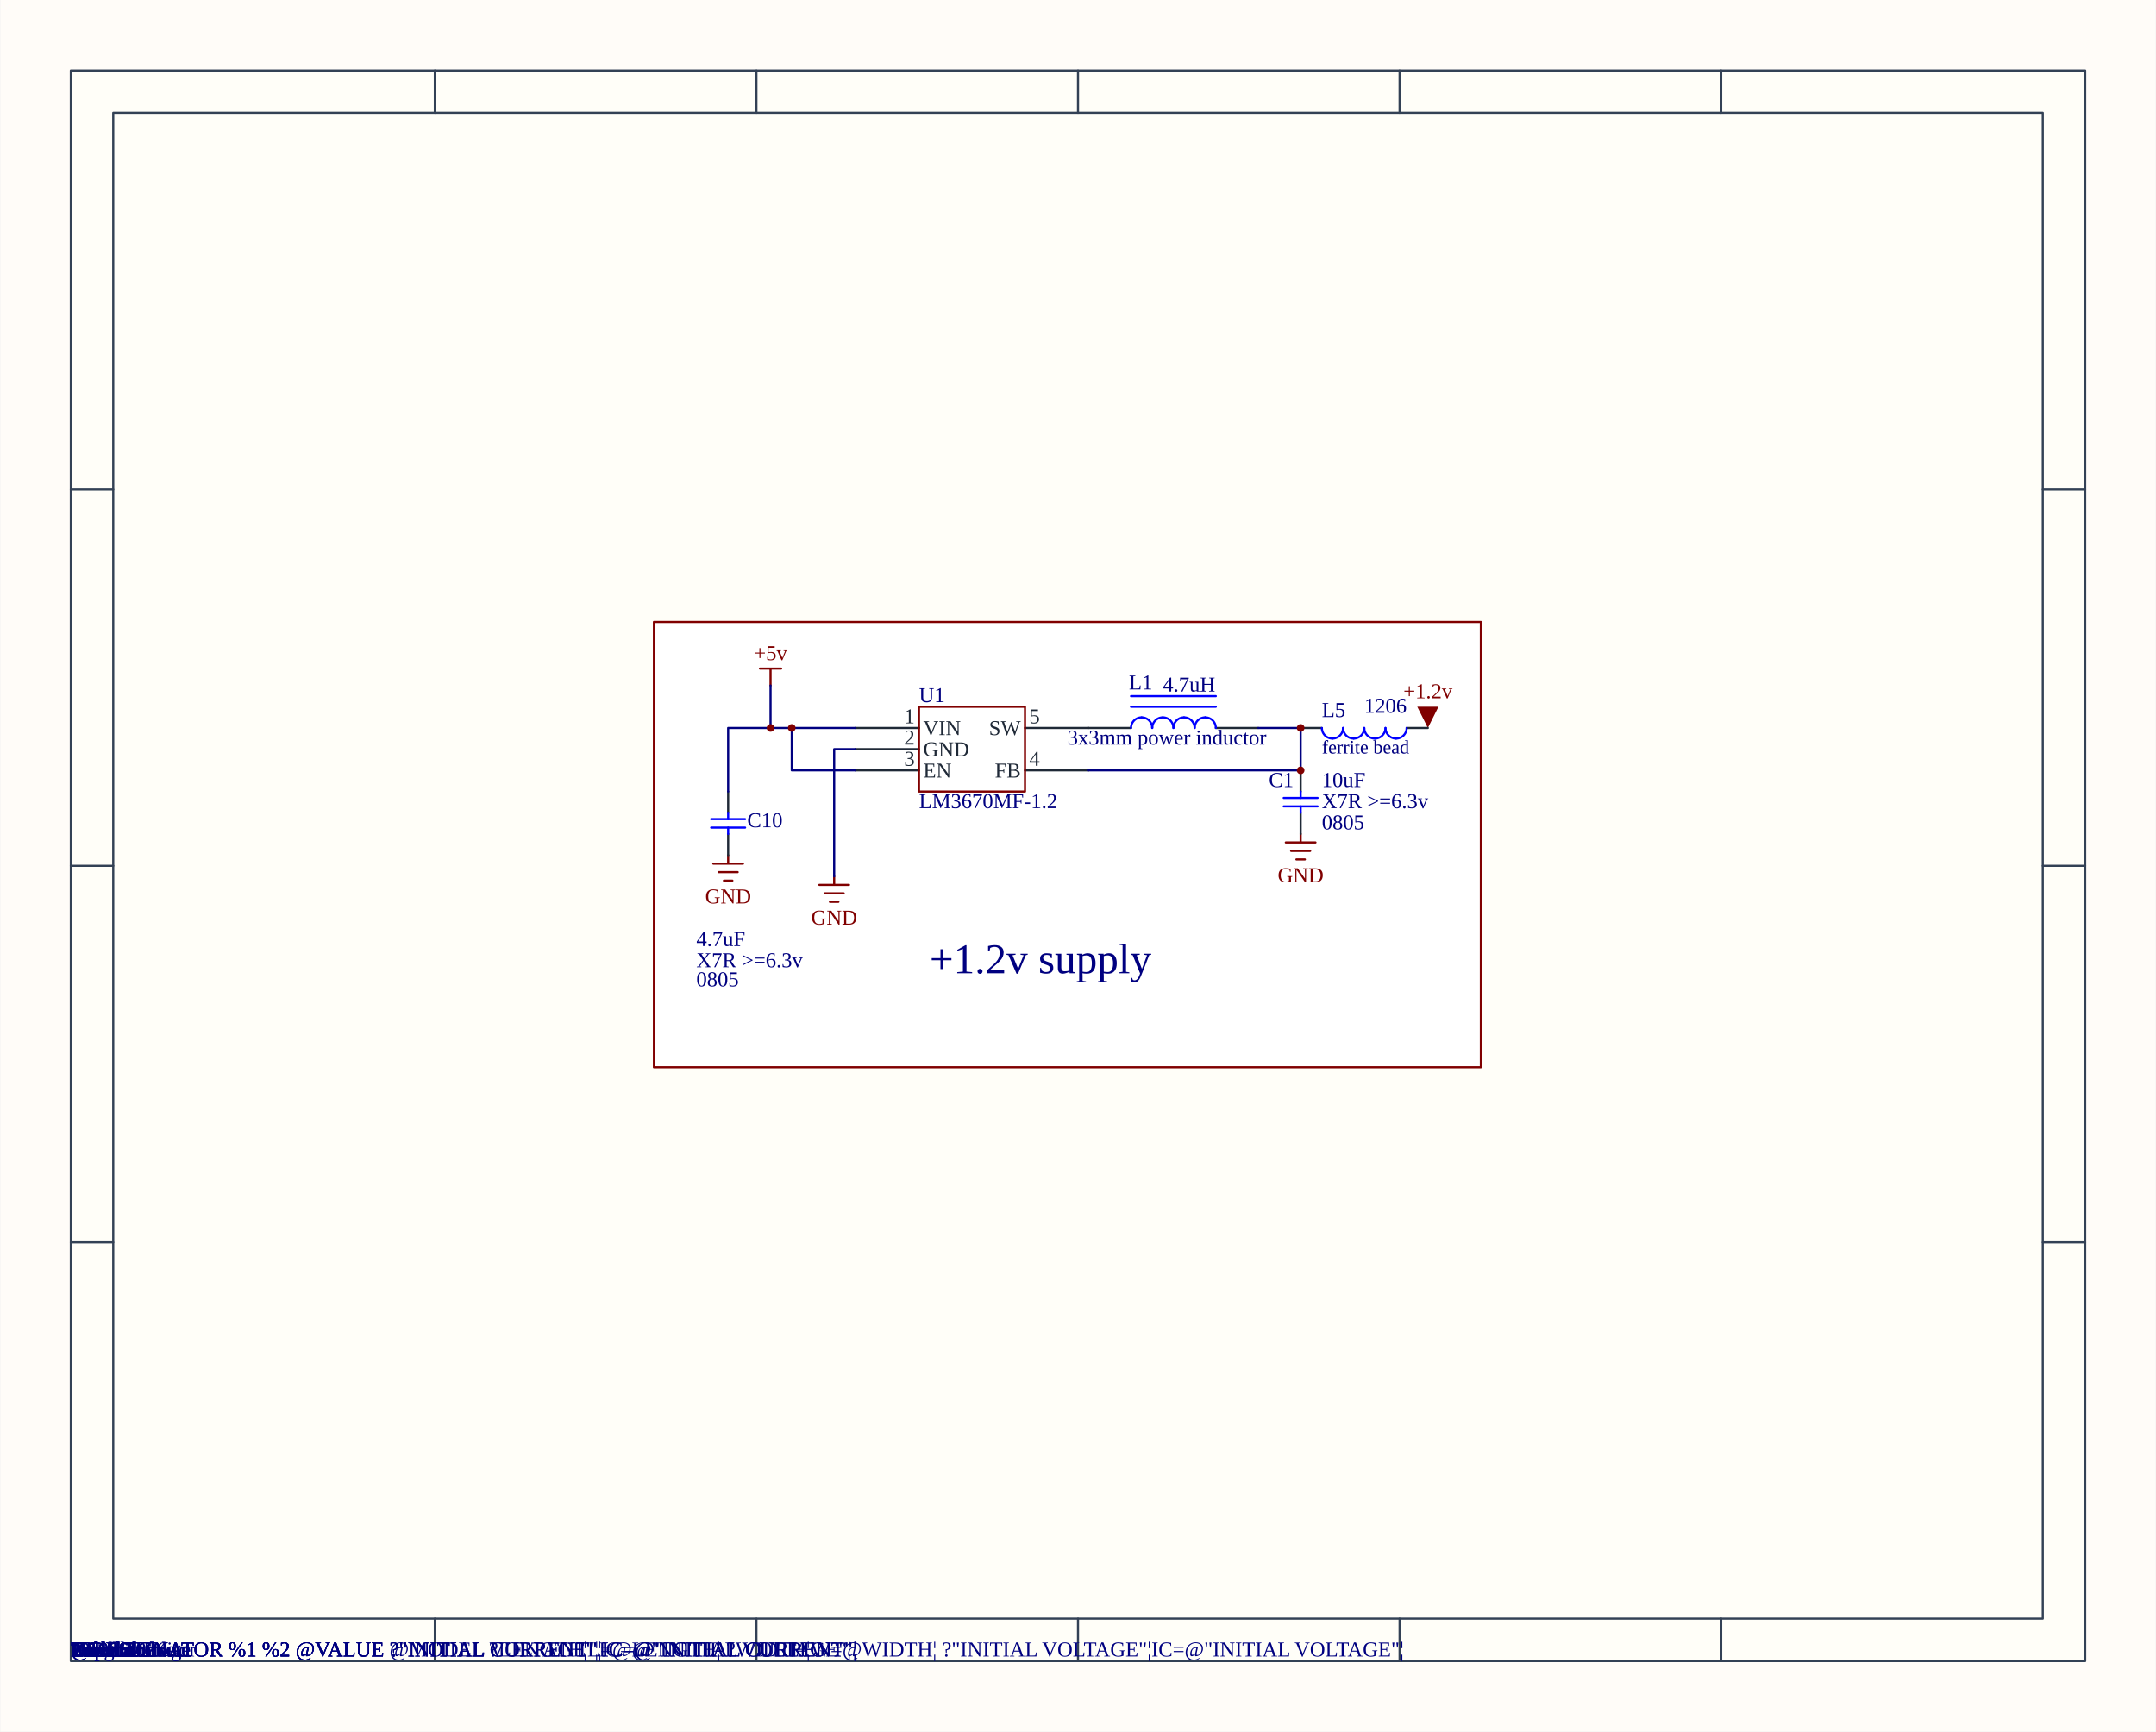
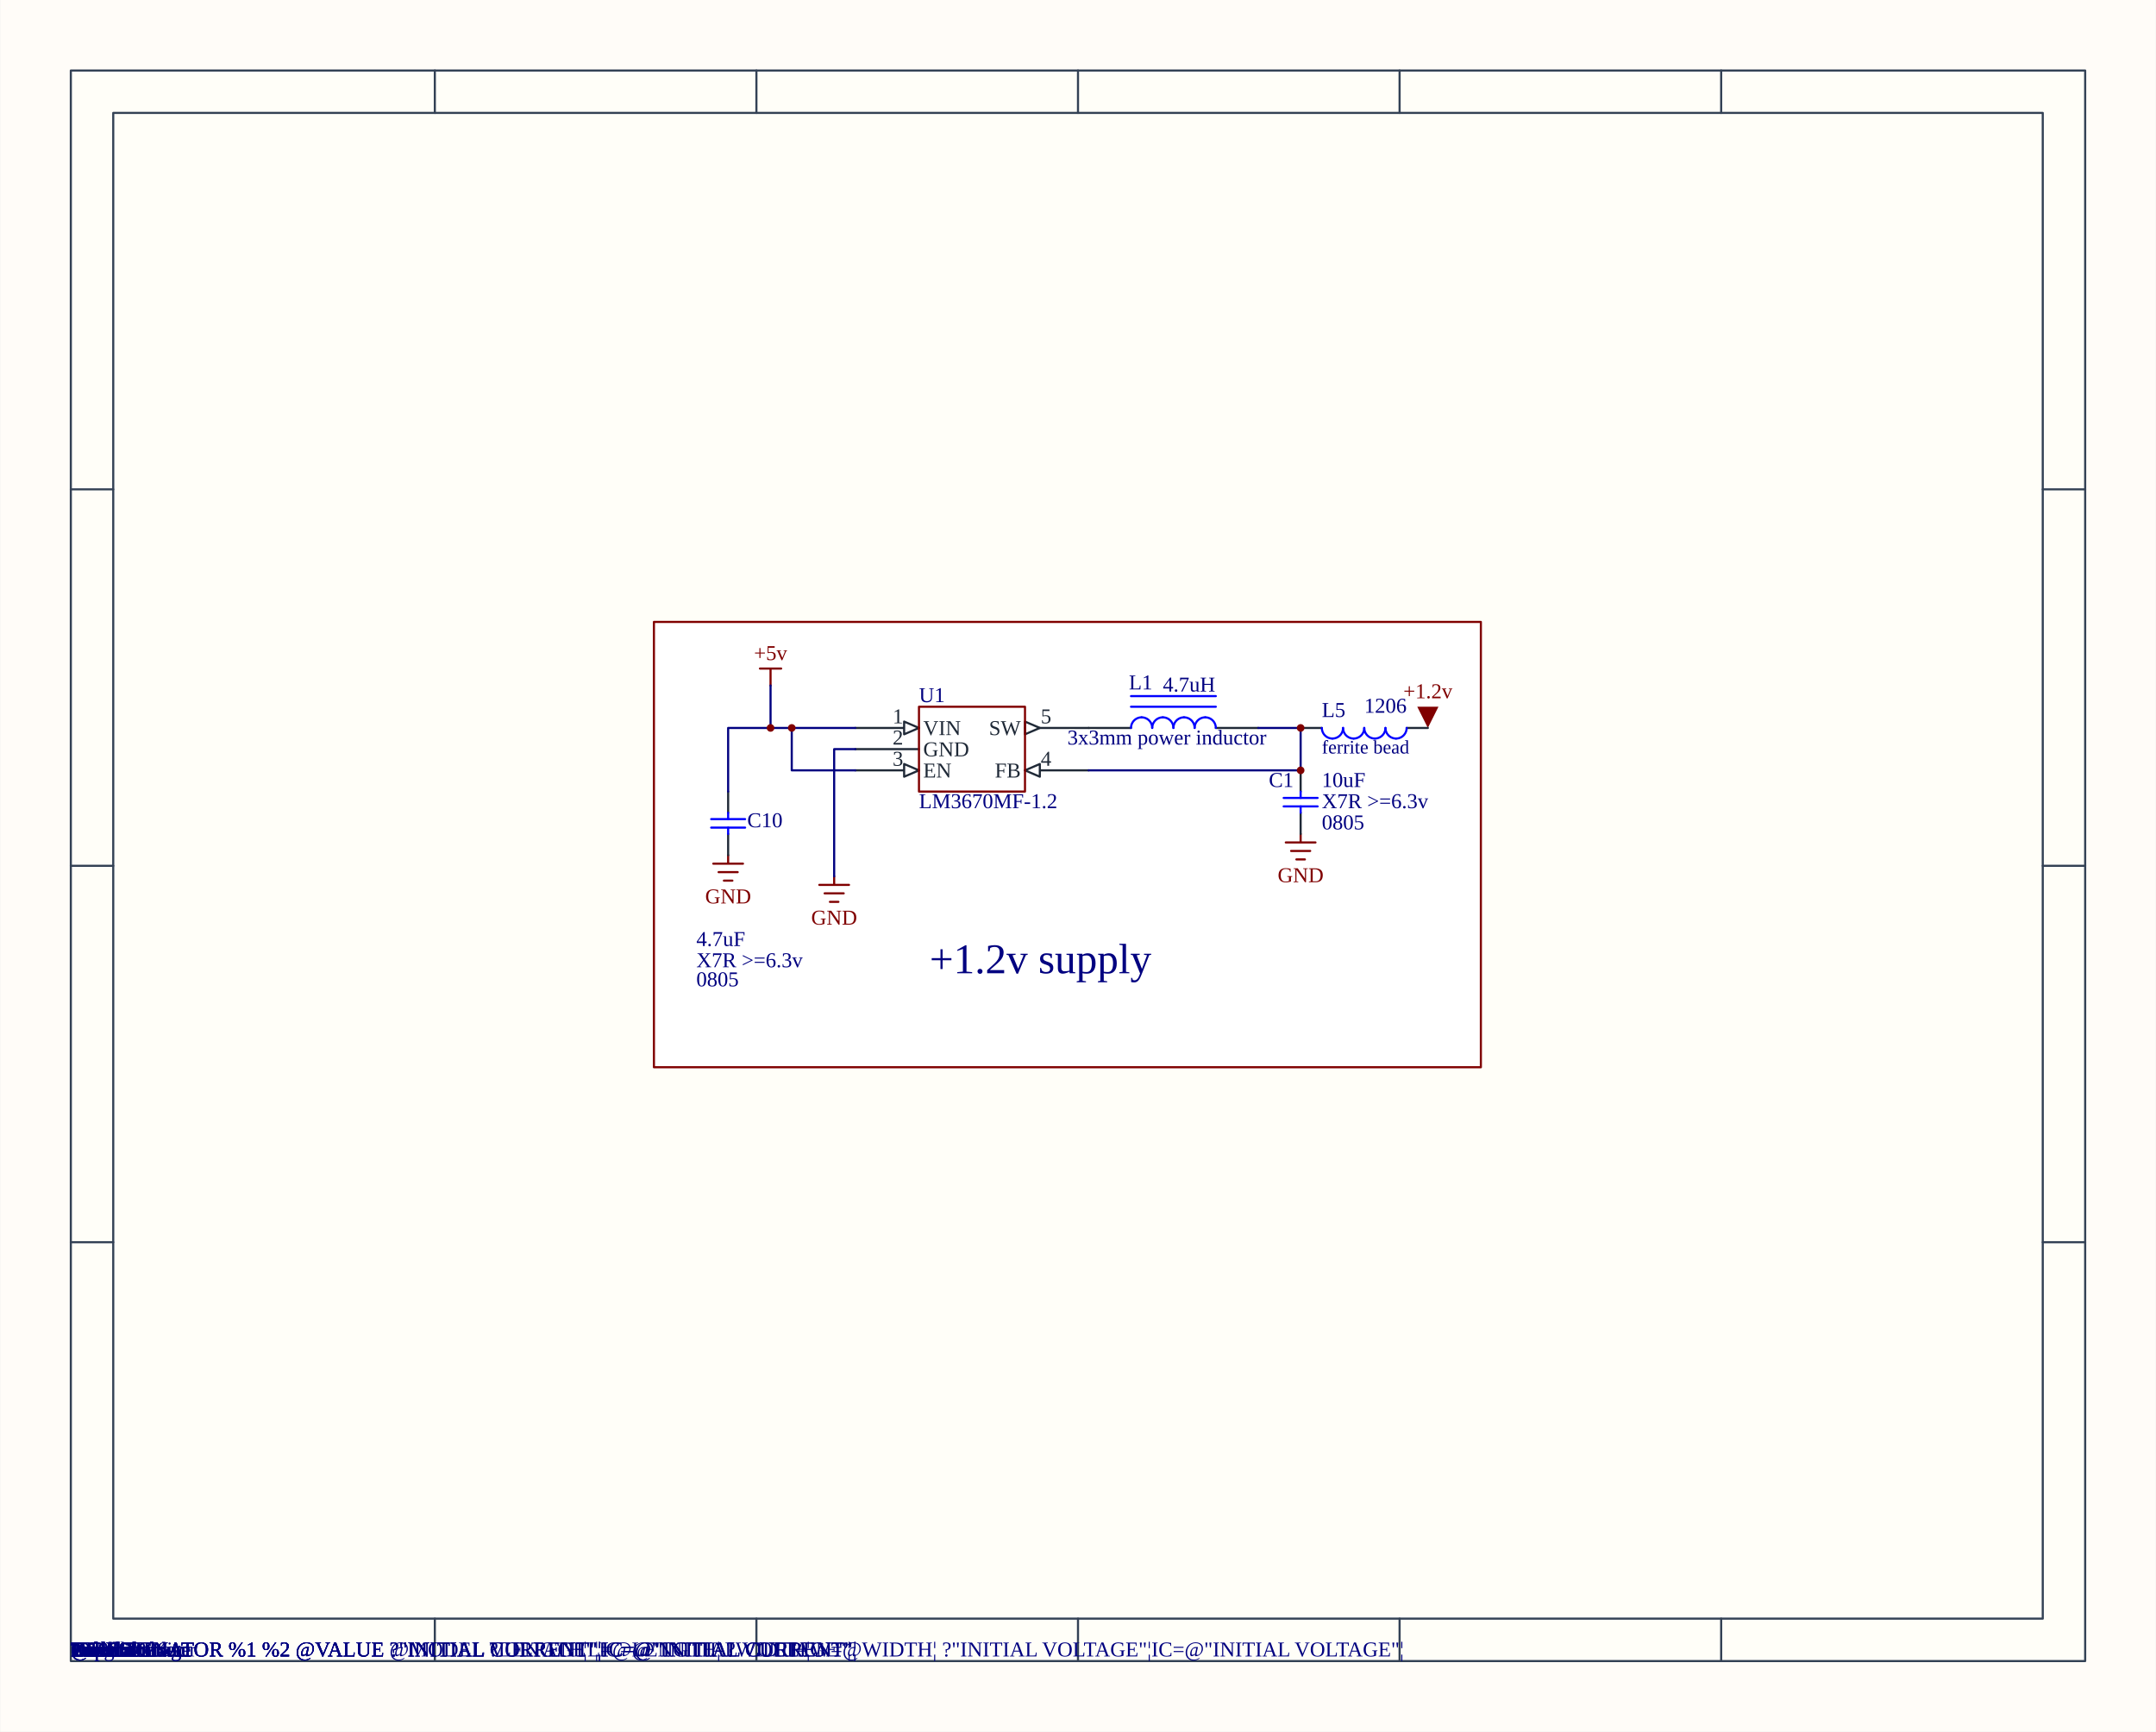
<svg xmlns="http://www.w3.org/2000/svg" width="1000" height="803" viewBox="0 0 1016.5 816.5" role="img" aria-label="Magnetic-core inductor schematic reproduction" class="altium-sheet" data-renderer="altiumts">
  <rect width="100%" height="100%" fill="#fffcf8" />
  <g stroke-linecap="round" stroke-linejoin="round">
    <defs>
      <clipPath id="altium-sheet-paper">
        <rect x="33.25" y="33.25" width="950" height="750" />
      </clipPath>
    </defs>
    <g data-record="SheetBorder" fill="#fffef8" stroke="#334155" stroke-width="1">
      <rect x="33.25" y="33.25" width="950" height="750" />
      <rect x="53.25" y="53.25" width="910" height="710" fill="none" />
      <path d="M 204.917 33.25 V 53.25 M 204.917 763.25 V 783.25" />
      <path d="M 356.583 33.25 V 53.25 M 356.583 763.25 V 783.25" />
      <path d="M 508.25 33.25 V 53.25 M 508.25 763.25 V 783.25" />
      <path d="M 659.917 33.25 V 53.25 M 659.917 763.25 V 783.25" />
      <path d="M 811.583 33.25 V 53.25 M 811.583 763.25 V 783.25" />
      <path d="M 33.25 230.75 H 53.25 M 963.25 230.75 H 983.25" />
      <path d="M 33.25 408.25 H 53.25 M 963.25 408.25 H 983.25" />
      <path d="M 33.25 585.75 H 53.25 M 963.25 585.75 H 983.25" />
    </g>
    <g data-sheet-content="true" clip-path="url(#altium-sheet-paper)">
      <rect data-record="14" x="308.25" y="293.25" width="390" height="210" rx="0" fill="#ffffff" stroke="#800000" stroke-width="1" />
      <g data-record="17">
        <path d="M 673.25 343.25 L 668.25 333.25 L 678.25 333.25 Z" fill="#800000" />
        <text x="673.25" y="329.25" text-anchor="middle" dominant-baseline="auto" fill="#800000" font-family="Times New Roman" font-size="10" font-style="normal" font-weight="normal" text-decoration="none">+1.2v</text>
      </g>
      <g data-record="17">
        <path d="M 613.25 393.25 L 613.25 397.25 M 620.25 397.25 L 606.25 397.25 M 617.75 401.25 L 608.75 401.25 M 615.25 405.25 L 611.25 405.25" fill="none" stroke="#800000" stroke-width="1" />
        <text x="613.25" y="409.25" text-anchor="middle" dominant-baseline="hanging" fill="#800000" font-family="Times New Roman" font-size="10" font-style="normal" font-weight="normal" text-decoration="none">GND</text>
      </g>
      <g data-record="17">
        <path d="M 393.25 413.25 L 393.25 417.25 M 400.25 417.25 L 386.25 417.25 M 397.75 421.25 L 388.75 421.25 M 395.25 425.25 L 391.25 425.25" fill="none" stroke="#800000" stroke-width="1" />
        <text x="393.25" y="429.25" text-anchor="middle" dominant-baseline="hanging" fill="#800000" font-family="Times New Roman" font-size="10" font-style="normal" font-weight="normal" text-decoration="none">GND</text>
      </g>
      <g data-record="2">
        <line x1="433.25" y1="343.25" x2="403.25" y2="343.25" stroke="#1f2937" stroke-width="1" />
-         <text x="0" y="0" fill="#1f2937" font-family="Times New Roman" font-size="10" font-style="normal" font-weight="normal" text-decoration="none" text-anchor="end" dominant-baseline="text-after-edge" transform="translate(431.25 343.25) rotate(0)">1</text>
+         <g class="altium-schematic-pin-direction-symbol" data-pin-direction="input">
+           <polygon points="433.25,343.25 426.25,340.25 426.25,346.25" fill="#fff" stroke="#1f2937" stroke-width="1" />
+         </g>
+         <text x="0" y="0" fill="#1f2937" font-family="Times New Roman" font-size="10" font-style="normal" font-weight="normal" text-decoration="none" text-anchor="end" dominant-baseline="text-after-edge" transform="translate(425.825 343.25) rotate(0)">1</text>
        <text x="0" y="0" fill="#1f2937" font-family="Times New Roman" font-size="10" font-style="normal" font-weight="normal" text-decoration="none" text-anchor="start" dominant-baseline="central" transform="translate(435.25 343.25) rotate(0)">VIN</text>
      </g>
      <g data-record="2">
        <line x1="433.25" y1="353.25" x2="403.25" y2="353.25" stroke="#1f2937" stroke-width="1" />
-         <text x="0" y="0" fill="#1f2937" font-family="Times New Roman" font-size="10" font-style="normal" font-weight="normal" text-decoration="none" text-anchor="end" dominant-baseline="text-after-edge" transform="translate(431.25 353.25) rotate(0)">2</text>
+         <text x="0" y="0" fill="#1f2937" font-family="Times New Roman" font-size="10" font-style="normal" font-weight="normal" text-decoration="none" text-anchor="end" dominant-baseline="text-after-edge" transform="translate(425.825 353.25) rotate(0)">2</text>
        <text x="0" y="0" fill="#1f2937" font-family="Times New Roman" font-size="10" font-style="normal" font-weight="normal" text-decoration="none" text-anchor="start" dominant-baseline="central" transform="translate(435.25 353.25) rotate(0)">GND</text>
      </g>
      <g data-record="2">
        <line x1="433.25" y1="363.25" x2="403.25" y2="363.25" stroke="#1f2937" stroke-width="1" />
-         <text x="0" y="0" fill="#1f2937" font-family="Times New Roman" font-size="10" font-style="normal" font-weight="normal" text-decoration="none" text-anchor="end" dominant-baseline="text-after-edge" transform="translate(431.25 363.25) rotate(0)">3</text>
+         <g class="altium-schematic-pin-direction-symbol" data-pin-direction="input">
+           <polygon points="433.25,363.25 426.25,360.25 426.25,366.25" fill="#fff" stroke="#1f2937" stroke-width="1" />
+         </g>
+         <text x="0" y="0" fill="#1f2937" font-family="Times New Roman" font-size="10" font-style="normal" font-weight="normal" text-decoration="none" text-anchor="end" dominant-baseline="text-after-edge" transform="translate(425.825 363.25) rotate(0)">3</text>
        <text x="0" y="0" fill="#1f2937" font-family="Times New Roman" font-size="10" font-style="normal" font-weight="normal" text-decoration="none" text-anchor="start" dominant-baseline="central" transform="translate(435.25 363.25) rotate(0)">EN</text>
      </g>
      <g data-record="2">
        <line x1="483.25" y1="363.25" x2="513.25" y2="363.25" stroke="#1f2937" stroke-width="1" />
-         <text x="0" y="0" fill="#1f2937" font-family="Times New Roman" font-size="10" font-style="normal" font-weight="normal" text-decoration="none" text-anchor="start" dominant-baseline="text-after-edge" transform="translate(485.25 363.25) rotate(0)">4</text>
+         <g class="altium-schematic-pin-direction-symbol" data-pin-direction="input">
+           <polygon points="483.25,363.25 490.25,366.25 490.25,360.25" fill="#fff" stroke="#1f2937" stroke-width="1" />
+         </g>
+         <text x="0" y="0" fill="#1f2937" font-family="Times New Roman" font-size="10" font-style="normal" font-weight="normal" text-decoration="none" text-anchor="start" dominant-baseline="text-after-edge" transform="translate(490.675 363.25) rotate(0)">4</text>
        <text x="0" y="0" fill="#1f2937" font-family="Times New Roman" font-size="10" font-style="normal" font-weight="normal" text-decoration="none" text-anchor="end" dominant-baseline="central" transform="translate(481.25 363.25) rotate(0)">FB</text>
      </g>
      <g data-record="2">
        <line x1="483.25" y1="343.25" x2="513.25" y2="343.25" stroke="#1f2937" stroke-width="1" />
-         <text x="0" y="0" fill="#1f2937" font-family="Times New Roman" font-size="10" font-style="normal" font-weight="normal" text-decoration="none" text-anchor="start" dominant-baseline="text-after-edge" transform="translate(485.25 343.25) rotate(0)">5</text>
+         <g class="altium-schematic-pin-direction-symbol" data-pin-direction="output">
+           <polygon points="490.25,343.25 483.25,346.25 483.25,340.25" fill="#fff" stroke="#1f2937" stroke-width="1" />
+         </g>
+         <text x="0" y="0" fill="#1f2937" font-family="Times New Roman" font-size="10" font-style="normal" font-weight="normal" text-decoration="none" text-anchor="start" dominant-baseline="text-after-edge" transform="translate(490.675 343.25) rotate(0)">5</text>
        <text x="0" y="0" fill="#1f2937" font-family="Times New Roman" font-size="10" font-style="normal" font-weight="normal" text-decoration="none" text-anchor="end" dominant-baseline="central" transform="translate(481.25 343.25) rotate(0)">SW</text>
      </g>
      <rect data-record="14" x="433.25" y="333.25" width="50" height="40" rx="0" fill="none" stroke="#800000" stroke-width="1" />
      <text data-record="41" x="0" y="0" fill="#000080" font-family="Times New Roman" font-size="10" font-style="normal" font-weight="normal" text-decoration="none" text-anchor="start" dominant-baseline="text-after-edge" transform="translate(433.25 383.25) rotate(0)">LM3670MF-1.2</text>
      <text data-record="34" x="0" y="0" fill="#000080" font-family="Times New Roman" font-size="10" font-style="normal" font-weight="normal" text-decoration="none" text-anchor="start" dominant-baseline="text-after-edge" transform="translate(433.25 333.25) rotate(0)">U1</text>
      <text data-record="41" x="0" y="0" fill="#000080" font-family="Times New Roman" font-size="10" font-style="normal" font-weight="normal" text-decoration="none" text-anchor="start" dominant-baseline="text-after-edge" transform="translate(33.25 783.25) rotate(0)">IC</text>
      <text data-record="41" x="0" y="0" fill="#000080" font-family="Times New Roman" font-size="10" font-style="normal" font-weight="normal" text-decoration="none" text-anchor="start" dominant-baseline="text-after-edge" transform="translate(33.25 783.25) rotate(0)">HC</text>
      <g data-record="17">
        <path d="M 343.25 403.25 L 343.25 407.25 M 350.25 407.25 L 336.25 407.25 M 347.75 411.25 L 338.75 411.25 M 345.25 415.25 L 341.25 415.25" fill="none" stroke="#800000" stroke-width="1" />
        <text x="343.25" y="419.25" text-anchor="middle" dominant-baseline="hanging" fill="#800000" font-family="Times New Roman" font-size="10" font-style="normal" font-weight="normal" text-decoration="none">GND</text>
      </g>
      <g data-record="2">
        <line x1="533.25" y1="343.25" x2="513.25" y2="343.25" stroke="#1f2937" stroke-width="1" />
      </g>
      <g data-record="2">
        <line x1="573.25" y1="343.25" x2="593.25" y2="343.25" stroke="#1f2937" stroke-width="1" />
      </g>
      <line data-record="13" x1="533.25" y1="333.25" x2="573.25" y2="333.25" stroke="#0000ff" stroke-width="1" />
      <line data-record="13" x1="573.25" y1="328.25" x2="533.25" y2="328.25" stroke="#0000ff" stroke-width="1" />
      <polyline data-record="12" points="538.25,338.25 537.597,338.293 536.956,338.42 536.337,338.631 535.75,338.92 535.206,339.283 534.715,339.714 534.283,340.206 533.92,340.75 533.631,341.337 533.42,341.956 533.293,342.597 533.25,343.25" fill="none" stroke="#0000ff" stroke-width="1" />
      <polyline data-record="12" points="543.25,343.25 543.207,342.597 543.08,341.956 542.869,341.337 542.58,340.75 542.217,340.206 541.785,339.714 541.294,339.283 540.75,338.92 540.163,338.631 539.544,338.42 538.903,338.293 538.25,338.25" fill="none" stroke="#0000ff" stroke-width="1" />
      <polyline data-record="12" points="548.25,338.25 547.597,338.293 546.956,338.42 546.337,338.631 545.75,338.92 545.206,339.283 544.715,339.714 544.283,340.206 543.92,340.75 543.631,341.337 543.42,341.956 543.293,342.597 543.25,343.25" fill="none" stroke="#0000ff" stroke-width="1" />
      <polyline data-record="12" points="553.25,343.25 553.207,342.597 553.08,341.956 552.869,341.337 552.58,340.75 552.217,340.206 551.785,339.714 551.294,339.283 550.75,338.92 550.163,338.631 549.544,338.42 548.903,338.293 548.25,338.25" fill="none" stroke="#0000ff" stroke-width="1" />
      <polyline data-record="12" points="558.25,338.25 557.597,338.293 556.956,338.42 556.337,338.631 555.75,338.92 555.206,339.283 554.715,339.714 554.283,340.206 553.92,340.75 553.631,341.337 553.42,341.956 553.293,342.597 553.25,343.25" fill="none" stroke="#0000ff" stroke-width="1" />
      <polyline data-record="12" points="563.25,343.25 563.207,342.597 563.08,341.956 562.869,341.337 562.58,340.75 562.217,340.206 561.785,339.714 561.294,339.283 560.75,338.92 560.163,338.631 559.544,338.42 558.903,338.293 558.25,338.25" fill="none" stroke="#0000ff" stroke-width="1" />
      <polyline data-record="12" points="568.25,338.25 567.597,338.293 566.956,338.42 566.337,338.631 565.75,338.92 565.206,339.283 564.715,339.714 564.283,340.206 563.92,340.75 563.631,341.337 563.42,341.956 563.293,342.597 563.25,343.25" fill="none" stroke="#0000ff" stroke-width="1" />
      <polyline data-record="12" points="573.25,343.25 573.207,342.597 573.08,341.956 572.869,341.337 572.58,340.75 572.217,340.206 571.785,339.714 571.294,339.283 570.75,338.92 570.163,338.631 569.544,338.42 568.903,338.293 568.25,338.25" fill="none" stroke="#0000ff" stroke-width="1" />
      <text data-record="41" x="0" y="0" fill="#000080" font-family="Times New Roman" font-size="10" font-style="normal" font-weight="normal" text-decoration="none" text-anchor="start" dominant-baseline="text-after-edge" transform="translate(548.25 328.25) rotate(0)">4.7uH</text>
      <text data-record="34" x="0" y="0" fill="#000080" font-family="Times New Roman" font-size="10" font-style="normal" font-weight="normal" text-decoration="none" text-anchor="start" dominant-baseline="text-after-edge" transform="translate(532.25 327.25) rotate(0)">L1</text>
      <text data-record="41" x="0" y="0" fill="#000080" font-family="Times New Roman" font-size="10" font-style="normal" font-weight="normal" text-decoration="none" text-anchor="start" dominant-baseline="text-after-edge" transform="translate(503.25 353.25) rotate(0)">3x3mm power inductor</text>
      <text data-record="41" x="0" y="0" fill="#000080" font-family="Times New Roman" font-size="10" font-style="normal" font-weight="normal" text-decoration="none" text-anchor="start" dominant-baseline="text-after-edge" transform="translate(33.25 783.25) rotate(0)">L</text>
      <text data-record="41" x="0" y="0" fill="#000080" font-family="Times New Roman" font-size="10" font-style="normal" font-weight="normal" text-decoration="none" text-anchor="start" dominant-baseline="text-after-edge" transform="translate(33.25 783.25) rotate(0)">@DESIGNATOR %1 %2 @VALUE ?"INITIAL CURRENT"¦IC=@"INITIAL CURRENT"¦</text>
      <text data-record="41" x="0" y="0" fill="#000080" font-family="Times New Roman" font-size="10" font-style="normal" font-weight="normal" text-decoration="none" text-anchor="start" dominant-baseline="text-after-edge" transform="translate(33.25 783.25) rotate(0)">Kind</text>
      <text data-record="41" x="0" y="0" fill="#000080" font-family="Times New Roman" font-size="10" font-style="normal" font-weight="normal" text-decoration="none" text-anchor="start" dominant-baseline="text-after-edge" transform="translate(33.25 783.25) rotate(0)">Inductor</text>
      <text data-record="41" x="0" y="0" fill="#000080" font-family="Times New Roman" font-size="10" font-style="normal" font-weight="normal" text-decoration="none" text-anchor="start" dominant-baseline="text-after-edge" transform="translate(33.25 783.25) rotate(0)">Initial Current</text>
      <text data-record="41" x="0" y="0" fill="#000080" font-family="Times New Roman" font-size="10" font-style="normal" font-weight="normal" text-decoration="none" text-anchor="start" dominant-baseline="text-after-edge" transform="translate(33.25 783.25) rotate(0)">Inductor</text>
      <text data-record="41" x="0" y="0" fill="#000080" font-family="Times New Roman" font-size="10" font-style="normal" font-weight="normal" text-decoration="none" text-anchor="start" dominant-baseline="text-after-edge" transform="translate(33.25 783.25) rotate(0)">Tech</text>
      <g data-record="17">
        <path d="M 363.25 323.25 L 363.25 315.25 M 358.25 315.25 L 368.25 315.25" fill="none" stroke="#800000" stroke-width="1" />
        <text x="363.25" y="311.25" text-anchor="middle" dominant-baseline="auto" fill="#800000" font-family="Times New Roman" font-size="10" font-style="normal" font-weight="normal" text-decoration="none">+5v</text>
      </g>
      <g data-record="2">
        <line x1="613.25" y1="383.25" x2="613.25" y2="393.25" stroke="#1f2937" stroke-width="1" />
      </g>
      <g data-record="2">
        <line x1="613.25" y1="373.25" x2="613.25" y2="363.25" stroke="#1f2937" stroke-width="1" />
      </g>
      <line data-record="13" x1="605.25" y1="376.25" x2="621.25" y2="376.25" stroke="#0000ff" stroke-width="1" />
      <line data-record="13" x1="621.25" y1="380.25" x2="605.25" y2="380.25" stroke="#0000ff" stroke-width="1" />
      <polyline data-record="6" points="613.25,383.25 613.25,380.25" fill="none" stroke="#0000ff" stroke-width="1" />
      <polyline data-record="6" points="613.25,373.25 613.25,376.25" fill="none" stroke="#0000ff" stroke-width="1" />
      <text data-record="41" x="0" y="0" fill="#000080" font-family="Times New Roman" font-size="10" font-style="normal" font-weight="normal" text-decoration="none" text-anchor="start" dominant-baseline="text-after-edge" transform="translate(623.25 393.25) rotate(0)">0805</text>
      <text data-record="41" x="0" y="0" fill="#000080" font-family="Times New Roman" font-size="10" font-style="normal" font-weight="normal" text-decoration="none" text-anchor="start" dominant-baseline="text-after-edge" transform="translate(623.25 373.25) rotate(0)">10uF</text>
      <text data-record="41" x="0" y="0" fill="#000080" font-family="Times New Roman" font-size="10" font-style="normal" font-weight="normal" text-decoration="none" text-anchor="start" dominant-baseline="text-after-edge" transform="translate(623.25 383.25) rotate(0)">X7R &gt;=6.3v</text>
      <text data-record="34" x="0" y="0" fill="#000080" font-family="Times New Roman" font-size="10" font-style="normal" font-weight="normal" text-decoration="none" text-anchor="start" dominant-baseline="text-after-edge" transform="translate(598.25 373.25) rotate(0)">C1</text>
      <text data-record="41" x="0" y="0" fill="#000080" font-family="Times New Roman" font-size="10" font-style="normal" font-weight="normal" text-decoration="none" text-anchor="start" dominant-baseline="text-after-edge" transform="translate(33.25 783.25) rotate(0)">23/06/2006</text>
      <text data-record="41" x="0" y="0" fill="#000080" font-family="Times New Roman" font-size="10" font-style="normal" font-weight="normal" text-decoration="none" text-anchor="start" dominant-baseline="text-after-edge" transform="translate(33.25 783.25) rotate(0)">C</text>
      <text data-record="41" x="0" y="0" fill="#000080" font-family="Times New Roman" font-size="10" font-style="normal" font-weight="normal" text-decoration="none" text-anchor="start" dominant-baseline="text-after-edge" transform="translate(33.25 783.25) rotate(0)">@DESIGNATOR %1 %2 @VALUE @MODEL ?LENGTH¦L=@LENGTH¦ ?WIDTH¦W=@WIDTH¦ ?"INITIAL VOLTAGE"¦IC=@"INITIAL VOLTAGE"¦</text>
      <text data-record="41" x="0" y="0" fill="#000080" font-family="Times New Roman" font-size="10" font-style="normal" font-weight="normal" text-decoration="none" text-anchor="start" dominant-baseline="text-after-edge" transform="translate(33.25 783.25) rotate(0)">General</text>
      <text data-record="41" x="0" y="0" fill="#000080" font-family="Times New Roman" font-size="10" font-style="normal" font-weight="normal" text-decoration="none" text-anchor="start" dominant-baseline="text-after-edge" transform="translate(33.25 783.25) rotate(0)">Generic Editor</text>
      <text data-record="41" x="0" y="0" fill="#000080" font-family="Times New Roman" font-size="10" font-style="normal" font-weight="normal" text-decoration="none" text-anchor="start" dominant-baseline="text-after-edge" transform="translate(33.25 783.25) rotate(0)">Length</text>
      <text data-record="41" x="0" y="0" fill="#000080" font-family="Times New Roman" font-size="10" font-style="normal" font-weight="normal" text-decoration="none" text-anchor="start" dominant-baseline="text-after-edge" transform="translate(33.25 783.25) rotate(0)">Width</text>
      <text data-record="41" x="0" y="0" fill="#000080" font-family="Times New Roman" font-size="10" font-style="normal" font-weight="normal" text-decoration="none" text-anchor="start" dominant-baseline="text-after-edge" transform="translate(33.25 783.25) rotate(0)">Initial Voltage</text>
      <text data-record="41" x="0" y="0" fill="#000080" font-family="Times New Roman" font-size="10" font-style="normal" font-weight="normal" text-decoration="none" text-anchor="start" dominant-baseline="text-after-edge" transform="translate(33.25 783.25) rotate(0)">Capacitor</text>
      <text data-record="41" x="0" y="0" fill="#000080" font-family="Times New Roman" font-size="10" font-style="normal" font-weight="normal" text-decoration="none" text-anchor="start" dominant-baseline="text-after-edge" transform="translate(33.25 783.25) rotate(0)">Tech</text>
      <g data-record="2">
        <line x1="343.25" y1="393.25" x2="343.25" y2="403.25" stroke="#1f2937" stroke-width="1" />
      </g>
      <g data-record="2">
        <line x1="343.25" y1="383.25" x2="343.25" y2="373.25" stroke="#1f2937" stroke-width="1" />
      </g>
      <line data-record="13" x1="335.25" y1="386.25" x2="351.25" y2="386.25" stroke="#0000ff" stroke-width="1" />
      <line data-record="13" x1="351.25" y1="390.25" x2="335.25" y2="390.25" stroke="#0000ff" stroke-width="1" />
      <polyline data-record="6" points="343.25,393.25 343.25,390.25" fill="none" stroke="#0000ff" stroke-width="1" />
      <polyline data-record="6" points="343.25,383.25 343.25,386.25" fill="none" stroke="#0000ff" stroke-width="1" />
      <text data-record="41" x="0" y="0" fill="#000080" font-family="Times New Roman" font-size="10" font-style="normal" font-weight="normal" text-decoration="none" text-anchor="start" dominant-baseline="text-after-edge" transform="translate(328.25 467.25) rotate(0)">0805</text>
      <text data-record="41" x="0" y="0" fill="#000080" font-family="Times New Roman" font-size="10" font-style="normal" font-weight="normal" text-decoration="none" text-anchor="start" dominant-baseline="text-after-edge" transform="translate(328.25 448.25) rotate(0)">4.7uF</text>
      <text data-record="41" x="0" y="0" fill="#000080" font-family="Times New Roman" font-size="10" font-style="normal" font-weight="normal" text-decoration="none" text-anchor="start" dominant-baseline="text-after-edge" transform="translate(328.25 458.25) rotate(0)">X7R &gt;=6.3v</text>
      <text data-record="34" x="0" y="0" fill="#000080" font-family="Times New Roman" font-size="10" font-style="normal" font-weight="normal" text-decoration="none" text-anchor="start" dominant-baseline="text-after-edge" transform="translate(352.25 392.25) rotate(0)">C10</text>
      <text data-record="41" x="0" y="0" fill="#000080" font-family="Times New Roman" font-size="10" font-style="normal" font-weight="normal" text-decoration="none" text-anchor="start" dominant-baseline="text-after-edge" transform="translate(33.25 783.25) rotate(0)">C</text>
      <text data-record="41" x="0" y="0" fill="#000080" font-family="Times New Roman" font-size="10" font-style="normal" font-weight="normal" text-decoration="none" text-anchor="start" dominant-baseline="text-after-edge" transform="translate(33.25 783.25) rotate(0)">@DESIGNATOR %1 %2 @VALUE ?"INITIAL VOLTAGE"¦IC=@"INITIAL VOLTAGE"¦</text>
      <text data-record="41" x="0" y="0" fill="#000080" font-family="Times New Roman" font-size="10" font-style="normal" font-weight="normal" text-decoration="none" text-anchor="start" dominant-baseline="text-after-edge" transform="translate(33.25 783.25) rotate(0)">General</text>
      <text data-record="41" x="0" y="0" fill="#000080" font-family="Times New Roman" font-size="10" font-style="normal" font-weight="normal" text-decoration="none" text-anchor="start" dominant-baseline="text-after-edge" transform="translate(33.25 783.25) rotate(0)">Capacitor</text>
      <text data-record="41" x="0" y="0" fill="#000080" font-family="Times New Roman" font-size="10" font-style="normal" font-weight="normal" text-decoration="none" text-anchor="start" dominant-baseline="text-after-edge" transform="translate(33.25 783.25) rotate(0)">Initial Voltage</text>
      <text data-record="41" x="0" y="0" fill="#000080" font-family="Times New Roman" font-size="10" font-style="normal" font-weight="normal" text-decoration="none" text-anchor="start" dominant-baseline="text-after-edge" transform="translate(33.25 783.25) rotate(0)">Capacitor</text>
      <text data-record="41" x="0" y="0" fill="#000080" font-family="Times New Roman" font-size="10" font-style="normal" font-weight="normal" text-decoration="none" text-anchor="start" dominant-baseline="text-after-edge" transform="translate(33.25 783.25) rotate(0)">Tech</text>
      <g data-record="2">
        <line x1="663.25" y1="343.25" x2="673.25" y2="343.25" stroke="#1f2937" stroke-width="1" />
      </g>
      <g data-record="2">
        <line x1="623.25" y1="343.25" x2="613.25" y2="343.25" stroke="#1f2937" stroke-width="1" />
      </g>
      <polyline data-record="12" points="658.25,348.25 658.903,348.207 659.544,348.08 660.163,347.869 660.75,347.58 661.294,347.217 661.785,346.786 662.217,346.294 662.58,345.75 662.869,345.163 663.08,344.544 663.207,343.903 663.25,343.25" fill="none" stroke="#0000ff" stroke-width="1" />
      <polyline data-record="12" points="653.25,343.25 653.293,343.903 653.42,344.544 653.631,345.163 653.92,345.75 654.283,346.294 654.715,346.786 655.206,347.217 655.75,347.58 656.337,347.869 656.956,348.08 657.597,348.207 658.25,348.25" fill="none" stroke="#0000ff" stroke-width="1" />
      <polyline data-record="12" points="648.25,348.25 648.903,348.207 649.544,348.08 650.163,347.869 650.75,347.58 651.294,347.217 651.785,346.786 652.217,346.294 652.58,345.75 652.869,345.163 653.08,344.544 653.207,343.903 653.25,343.25" fill="none" stroke="#0000ff" stroke-width="1" />
      <polyline data-record="12" points="643.25,343.25 643.293,343.903 643.42,344.544 643.631,345.163 643.92,345.75 644.283,346.294 644.715,346.786 645.206,347.217 645.75,347.58 646.337,347.869 646.956,348.08 647.597,348.207 648.25,348.25" fill="none" stroke="#0000ff" stroke-width="1" />
      <polyline data-record="12" points="638.25,348.25 638.903,348.207 639.544,348.08 640.163,347.869 640.75,347.58 641.294,347.217 641.785,346.786 642.217,346.294 642.58,345.75 642.869,345.163 643.08,344.544 643.207,343.903 643.25,343.25" fill="none" stroke="#0000ff" stroke-width="1" />
      <polyline data-record="12" points="633.25,343.25 633.293,343.903 633.42,344.544 633.631,345.163 633.92,345.75 634.283,346.294 634.715,346.786 635.206,347.217 635.75,347.58 636.337,347.869 636.956,348.08 637.597,348.207 638.25,348.25" fill="none" stroke="#0000ff" stroke-width="1" />
      <polyline data-record="12" points="628.25,348.25 628.903,348.207 629.544,348.08 630.163,347.869 630.75,347.58 631.294,347.217 631.785,346.786 632.217,346.294 632.58,345.75 632.869,345.163 633.08,344.544 633.207,343.903 633.25,343.25" fill="none" stroke="#0000ff" stroke-width="1" />
      <polyline data-record="12" points="623.25,343.25 623.293,343.903 623.42,344.544 623.631,345.163 623.92,345.75 624.283,346.294 624.715,346.786 625.206,347.217 625.75,347.58 626.337,347.869 626.956,348.08 627.597,348.207 628.25,348.25" fill="none" stroke="#0000ff" stroke-width="1" />
      <text data-record="41" x="0" y="0" fill="#000080" font-family="Times New Roman" font-size="10" font-style="normal" font-weight="normal" text-decoration="none" text-anchor="start" dominant-baseline="text-after-edge" transform="translate(643.25 338.25) rotate(0)">1206</text>
      <text data-record="34" x="0" y="0" fill="#000080" font-family="Times New Roman" font-size="10" font-style="normal" font-weight="normal" text-decoration="none" text-anchor="start" dominant-baseline="text-after-edge" transform="translate(623.25 340.25) rotate(0)">L5</text>
      <text data-record="41" x="0" y="0" fill="#000080" font-family="Times New Roman" font-size="9" font-style="normal" font-weight="normal" text-decoration="none" text-anchor="start" dominant-baseline="text-after-edge" transform="translate(623.25 357.25) rotate(0)">ferrite bead</text>
      <text data-record="41" x="0" y="0" fill="#000080" font-family="Times New Roman" font-size="10" font-style="normal" font-weight="normal" text-decoration="none" text-anchor="start" dominant-baseline="text-after-edge" transform="translate(33.25 783.25) rotate(0)">28/07/2004</text>
      <text data-record="41" x="0" y="0" fill="#000080" font-family="Times New Roman" font-size="10" font-style="normal" font-weight="normal" text-decoration="none" text-anchor="start" dominant-baseline="text-after-edge" transform="translate(33.25 783.25) rotate(0)">L</text>
      <text data-record="41" x="0" y="0" fill="#000080" font-family="Times New Roman" font-size="10" font-style="normal" font-weight="normal" text-decoration="none" text-anchor="start" dominant-baseline="text-after-edge" transform="translate(33.25 783.25) rotate(0)">@DESIGNATOR %1 %2 @VALUE ?"INITIAL CURRENT"¦IC=@"INITIAL CURRENT"¦</text>
      <text data-record="41" x="0" y="0" fill="#000080" font-family="Times New Roman" font-size="10" font-style="normal" font-weight="normal" text-decoration="none" text-anchor="start" dominant-baseline="text-after-edge" transform="translate(33.25 783.25) rotate(0)">General</text>
      <text data-record="41" x="0" y="0" fill="#000080" font-family="Times New Roman" font-size="10" font-style="normal" font-weight="normal" text-decoration="none" text-anchor="start" dominant-baseline="text-after-edge" transform="translate(33.25 783.25) rotate(0)">Inductor</text>
      <text data-record="41" x="0" y="0" fill="#000080" font-family="Times New Roman" font-size="10" font-style="normal" font-weight="normal" text-decoration="none" text-anchor="start" dominant-baseline="text-after-edge" transform="translate(33.25 783.25) rotate(0)">Initial Current</text>
      <text data-record="41" x="0" y="0" fill="#000080" font-family="Times New Roman" font-size="10" font-style="normal" font-weight="normal" text-decoration="none" text-anchor="start" dominant-baseline="text-after-edge" transform="translate(33.25 783.25) rotate(0)">Inductor</text>
      <text data-record="41" x="0" y="0" fill="#000080" font-family="Times New Roman" font-size="10" font-style="normal" font-weight="normal" text-decoration="none" text-anchor="start" dominant-baseline="text-after-edge" transform="translate(33.25 783.25) rotate(0)">Tech</text>
      <text data-record="4" x="0" y="0" fill="#000080" font-family="Times New Roman" font-size="20" font-style="normal" font-weight="normal" text-decoration="none" text-anchor="start" dominant-baseline="text-after-edge" transform="translate(438.25 463.25) rotate(0)">+1.2v supply</text>
      <polyline data-record="27" points="343.25,373.25 343.25,343.25 363.25,343.25" fill="none" stroke="#000080" stroke-width="1" />
      <polyline data-record="27" points="403.25,343.25 373.25,343.25 363.25,343.25 363.25,323.25" fill="none" stroke="#000080" stroke-width="1" />
      <polyline data-record="27" points="403.25,363.25 373.25,363.25 373.25,343.25" fill="none" stroke="#000080" stroke-width="1" />
      <polyline data-record="27" points="403.25,353.25 393.25,353.25 393.25,413.25" fill="none" stroke="#000080" stroke-width="1" />
      <polyline data-record="27" points="513.25,363.25 613.25,363.25 613.25,343.25 593.25,343.25" fill="none" stroke="#000080" stroke-width="1" />
      <circle data-record="29" cx="363.25" cy="343.25" r="1.8" fill="#800000" />
      <circle data-record="29" cx="373.25" cy="343.25" r="1.8" fill="#800000" />
      <circle data-record="29" cx="613.25" cy="363.25" r="1.8" fill="#800000" />
      <circle data-record="29" cx="613.25" cy="343.25" r="1.8" fill="#800000" />
    </g>
  </g>
</svg>
